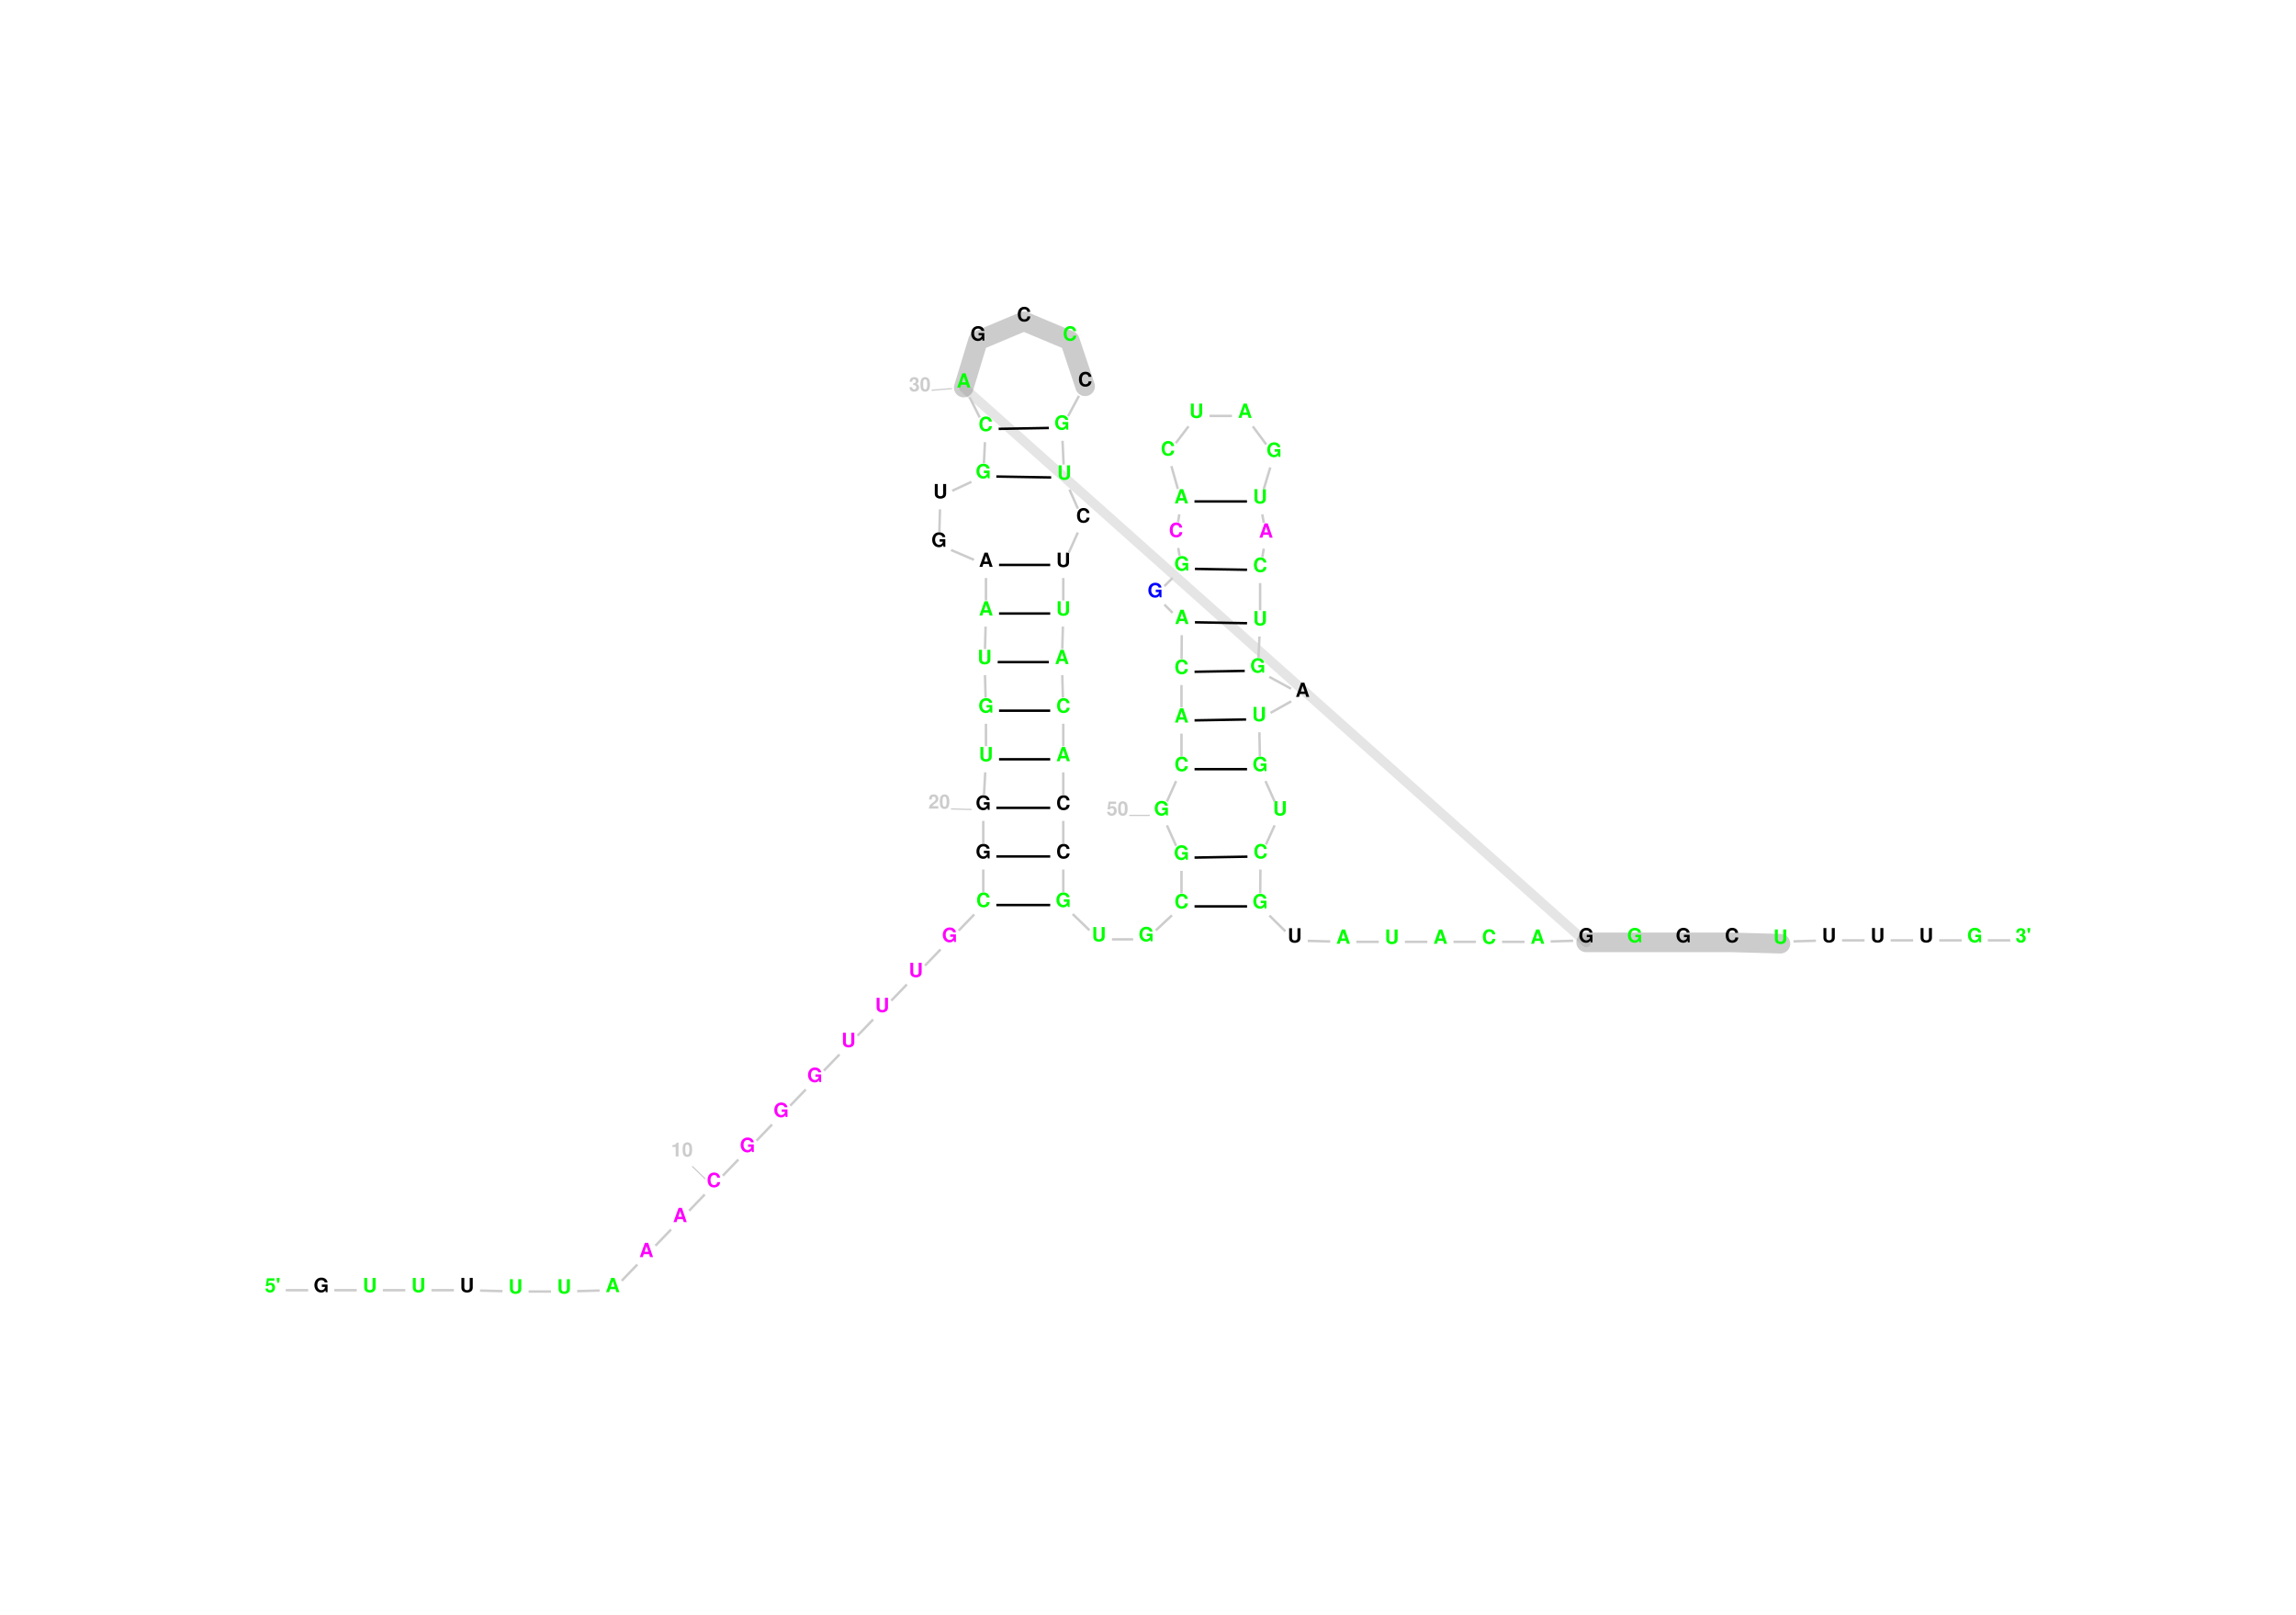
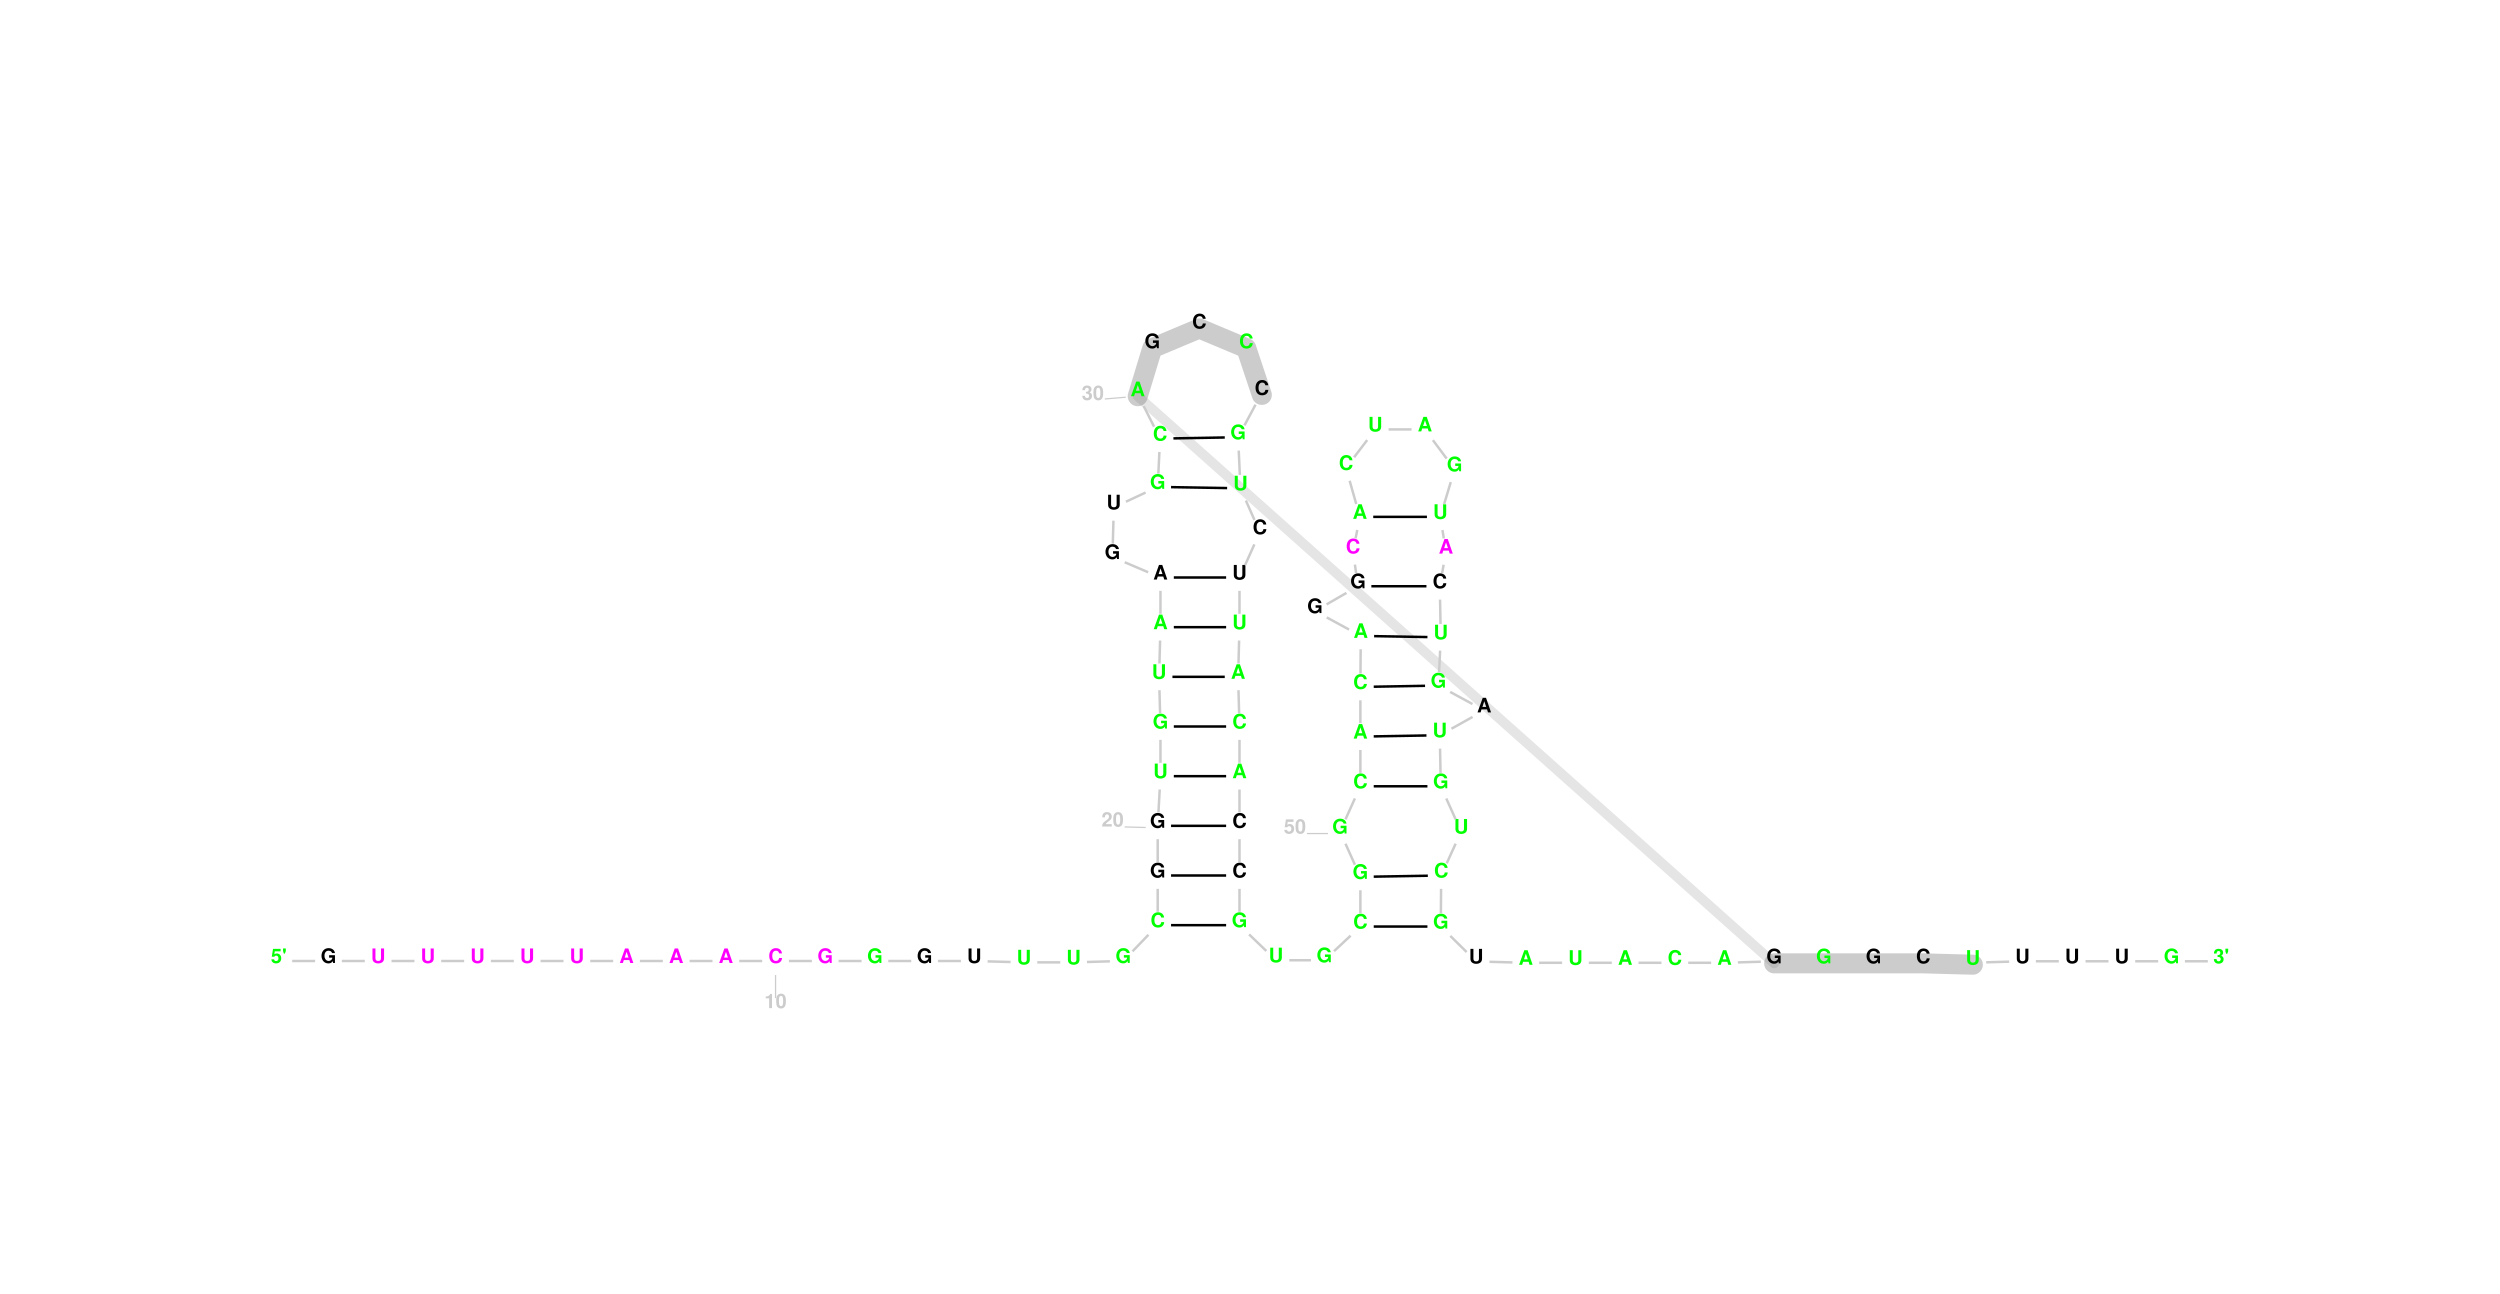
- <svg xmlns="http://www.w3.org/2000/svg" width="357.363" height="251.27" style="font-size: 3.05px; font-weight: bold; font-family: Helvetica; ">
+ <svg xmlns="http://www.w3.org/2000/svg" width="380.539" height="196.856">
  <g>
    <style type="text/css">


- text.red {fill: rgb(255, 0, 255); }
- text.green {fill: rgb(0, 255, 0); }
- text.blue {fill: rgb(0, 0, 255); }
- text.black {fill: rgb(0, 0, 0); }
- text.gray {fill: rgb(204, 204, 204); }
- text.brown {fill: rgb(211.65, 104.55, 30.6); }
- text {fill: rgb(0, 0, 0); text-anchor: middle; alignment-baseline: middle; }
circle.red {stroke: rgb(255, 0, 255); fill: none; }
circle.green {stroke: rgb(0, 255, 0); fill: none; }
circle.blue {stroke: rgb(0, 0, 255); fill: none; }
circle.black {stroke: rgb(0, 0, 0); fill: none; }
circle.gray {stroke: rgb(204, 204, 204); fill: none; }
circle.brown {stroke: rgb(211.65, 104.55, 30.6); fill: none; }
line.red {stroke: rgb(255, 0, 255); stroke-width: 0.381; }
line.green {stroke: rgb(0, 255, 0); stroke-width: 0.381; }
line.blue {stroke: rgb(0, 0, 255); stroke-width: 0.381; }
line.black {stroke: rgb(0, 0, 0); stroke-width: 0.381; }
line.gray {stroke: rgb(204, 204, 204); stroke-width: 0.381; }
line.brown {stroke: rgb(211.65, 104.55, 30.6); stroke-width: 0.381; }
line {stroke: rgb(0, 0, 0); }
- text.numbering-label {fill: rgb(204, 204, 204);}
- line.numbering-line {stroke: rgb(204, 204, 204); stroke-width: 0.191;}
- line.predicted {stroke: rgb(0, 0, 0); stroke-dasharray: 2}
- .template {visibility:hidden}
- polyline {fill:none; stroke-linejoin:round; }
- .pseudoknot_segment1 {stroke-linecap:round; stroke-opacity: 0.4; stroke-width:3.05px}
- .pseudoknot_segment2 {stroke-linecap:round; stroke-opacity: 0.4; stroke-width:3.05px}
- .pseudoknot_connection {stroke-linecap:round; stroke-opacity: 0.2; stroke-width:1.5}
+ text.red {fill: rgb(255, 0, 255); font-size: 3.05px; font-weight: bold; font-family: Helvetica; }
+ text.green {fill: rgb(0, 255, 0); font-size: 3.05px; font-weight: bold; font-family: Helvetica; }
+ text.blue {fill: rgb(0, 0, 255); font-size: 3.05px; font-weight: bold; font-family: Helvetica; }
+ text.black {fill: rgb(0, 0, 0); font-size: 3.05px; font-weight: bold; font-family: Helvetica; }
+ text.gray {fill: rgb(204, 204, 204); font-size: 3.05px; font-weight: bold; font-family: Helvetica; }
+ text.brown {fill: rgb(211.65, 104.55, 30.6); font-size: 3.05px; font-weight: bold; font-family: Helvetica; }
+ text {fill: rgb(0, 0, 0); font-size: 3.05px; font-weight: bold; font-family: Helvetica; text-anchor: middle; alignment-baseline: middle; }
+ 
+ .pseudoknot_connection{stroke-linecap: round; stroke-opacity: 0.2; stroke-width: 1.5; }
+ .pseudoknot_segment1{stroke-linecap: round; stroke-opacity: 0.4; stroke-width: 3.05; }
+ .pseudoknot_segment2{stroke-linecap: round; stroke-opacity: 0.4; stroke-width: 3.05; }
+ line.numbering-line{stroke: rgb(204, 204, 204); stroke-width: 0.191; }
+ line.predicted{stroke: rgb(0, 0, 0); stroke-dasharray: 2; }
+ polyline{fill: none; stroke-linejoin: round; }
+ template{visibility: hidden; }
+ text.numbering-label{fill: rgb(204, 204, 204); }

</style>
  </g>
  <g>
-     <polyline points="150.003 60.31, 152.223 53, 159.373 50, 166.523 53, 168.893 60.11" class="gray pseudoknot_segment1" stroke="gray" title="Pseudoknot 30:34--80:84(AGCCC--GGGCU)" id="pn-30-34-80-84" />
-   </g>
-   <g>
-     <polyline points="246.878 146.636, 254.439 146.636, 262.001 146.636, 269.562 146.636, 277.12 146.842" class="gray pseudoknot_segment2" stroke="gray" title="Pseudoknot 30:34--80:84(AGCCC--GGGCU)" id="pn-30-34-80-84" />
-   </g>
-   <g>
-     <polyline points="150.003 60.31, 246.878 146.636" class="gray pseudoknot_connection" stroke="gray" title="Pseudoknot 30:34--80:84(AGCCC--GGGCU)" id="pn-30-34-80-84" />
-   </g>
-   <g>
-     <text x="42.439" y="201.064" class="green">5'</text>
-   </g>
-   <g>
-     <text x="50" y="201.064" class="black">G</text>
-   </g>
-   <g>
-     <text x="57.561" y="201.064" class="green">U</text>
-   </g>
-   <g>
-     <text x="65.123" y="201.064" class="green">U</text>
-   </g>
-   <g>
-     <text x="72.684" y="201.064" class="black">U</text>
-   </g>
-   <g>
-     <text x="80.243" y="201.27" class="green">U</text>
-   </g>
-   <g>
-     <text x="87.804" y="201.27" class="green">U</text>
-   </g>
-   <g>
-     <text x="95.362" y="201.055" class="green">A</text>
-   </g>
-   <g>
-     <text x="100.606" y="195.607" class="red">A</text>
-   </g>
-   <g>
-     <text x="105.85" y="190.16" class="red">A</text>
-   </g>
-   <g>
-     <text x="111.093" y="184.712" class="red">C</text>
-   </g>
-   <g>
-     <text x="106.149" y="179.953" class="numbering-label sequential">10</text>
-   </g>
-   <g>
-     <line x1="109.775" y1="183.443" x2="107.734" y2="181.478" class="numbering-line sequential" />
-   </g>
-   <g>
-     <text x="116.337" y="179.264" class="red">G</text>
-   </g>
-   <g>
-     <text x="121.581" y="173.816" class="red">G</text>
-   </g>
-   <g>
-     <text x="126.824" y="168.369" class="red">G</text>
-   </g>
-   <g>
-     <text x="132.068" y="162.921" class="red">U</text>
-   </g>
-   <g>
-     <text x="137.312" y="157.473" class="red">U</text>
-   </g>
-   <g>
-     <text x="142.556" y="152.025" class="red">U</text>
-   </g>
-   <g>
-     <text x="147.799" y="146.578" class="red">G</text>
-   </g>
-   <g>
-     <text x="153.043" y="141.13" class="green">C</text>
-   </g>
-   <g>
-     <line x1="155.076" y1="140.825" x2="163.46" y2="140.825" class="black" />
-   </g>
-   <g>
-     <text x="153.043" y="133.57" class="black">G</text>
-   </g>
-   <g>
-     <line x1="155.076" y1="133.265" x2="163.46" y2="133.265" class="black" />
-   </g>
-   <g>
-     <text x="153.043" y="126.01" class="black">G</text>
-   </g>
-   <g>
-     <line x1="155.076" y1="125.705" x2="163.46" y2="125.705" class="black" />
-   </g>
-   <g>
-     <text x="146.183" y="125.819" class="numbering-label sequential">20</text>
-   </g>
-   <g>
-     <line x1="151.214" y1="125.959" x2="148.013" y2="125.87" class="numbering-line sequential" />
-   </g>
-   <g>
-     <text x="153.463" y="118.45" class="green">U</text>
-   </g>
-   <g>
-     <line x1="155.496" y1="118.145" x2="163.46" y2="118.145" class="black" />
-   </g>
-   <g>
-     <text x="153.463" y="110.89" class="green">G</text>
-   </g>
-   <g>
-     <line x1="155.496" y1="110.585" x2="163.46" y2="110.585" class="black" />
-   </g>
-   <g>
-     <text x="153.253" y="103.33" class="green">U</text>
-   </g>
-   <g>
-     <line x1="155.286" y1="103.025" x2="163.25" y2="103.025" class="black" />
-   </g>
-   <g>
-     <text x="153.463" y="95.77" class="green">A</text>
-   </g>
-   <g>
-     <line x1="155.496" y1="95.465" x2="163.46" y2="95.465" class="black" />
-   </g>
-   <g>
-     <text x="153.463" y="88.21" class="black">A</text>
-   </g>
-   <g>
-     <line x1="155.496" y1="87.905" x2="163.46" y2="87.905" class="black" />
-   </g>
-   <g>
-     <text x="146.153" y="85.09" class="black">G</text>
-   </g>
-   <g>
-     <text x="146.363" y="77.53" class="black">U</text>
-   </g>
-   <g>
-     <text x="153.043" y="74.42" class="green">G</text>
-   </g>
-   <g>
-     <line x1="155.076" y1="74.149" x2="163.61" y2="74.291" class="black" />
-   </g>
-   <g>
-     <text x="153.403" y="67.07" class="green">C</text>
-   </g>
-   <g>
-     <line x1="155.436" y1="66.729" x2="163.25" y2="66.591" class="black" />
-   </g>
-   <g>
-     <text x="150.003" y="60.31" class="green">A</text>
-   </g>
-   <g>
-     <text x="143.165" y="60.883" class="numbering-label sequential">30</text>
-   </g>
-   <g>
-     <line x1="148.179" y1="60.463" x2="144.995" y2="60.73" class="numbering-line sequential" />
-   </g>
-   <g>
-     <text x="152.223" y="53" class="black">G</text>
-   </g>
-   <g>
-     <text x="159.373" y="50" class="black">C</text>
-   </g>
-   <g>
-     <text x="166.523" y="53" class="green">C</text>
-   </g>
-   <g>
-     <text x="168.893" y="60.11" class="black">C</text>
-   </g>
-   <g>
-     <text x="165.283" y="66.86" class="green">G</text>
-   </g>
-   <g>
-     <text x="165.643" y="74.63" class="green">U</text>
-   </g>
-   <g>
-     <text x="168.593" y="81.31" class="black">C</text>
-   </g>
-   <g>
-     <text x="165.493" y="88.21" class="black">U</text>
-   </g>
-   <g>
-     <text x="165.493" y="95.77" class="green">U</text>
-   </g>
-   <g>
-     <text x="165.283" y="103.33" class="green">A</text>
-   </g>
-   <g>
-     <text x="165.493" y="110.89" class="green">C</text>
-   </g>
-   <g>
-     <text x="165.493" y="118.45" class="green">A</text>
-   </g>
-   <g>
-     <text x="165.493" y="126.01" class="black">C</text>
-   </g>
-   <g>
-     <text x="165.493" y="133.57" class="black">C</text>
-   </g>
-   <g>
-     <text x="165.493" y="141.13" class="green">G</text>
-   </g>
-   <g>
-     <text x="171.043" y="146.47" class="green">U</text>
-   </g>
-   <g>
-     <text x="178.403" y="146.47" class="green">G</text>
-   </g>
-   <g>
-     <text x="183.893" y="141.34" class="green">C</text>
-   </g>
-   <g>
-     <line x1="185.926" y1="141.035" x2="194.1" y2="141.035" class="black" />
-   </g>
-   <g>
-     <text x="183.893" y="133.78" class="green">G</text>
-   </g>
-   <g>
-     <line x1="185.926" y1="133.44" x2="194.16" y2="133.3" class="black" />
-   </g>
-   <g>
-     <text x="180.793" y="126.88" class="green">G</text>
-   </g>
-   <g>
-     <text x="173.931" y="126.88" class="numbering-label sequential">50</text>
-   </g>
-   <g>
-     <line x1="178.963" y1="126.88" x2="175.761" y2="126.88" class="numbering-line sequential" />
-   </g>
-   <g>
-     <text x="183.893" y="119.99" class="green">C</text>
-   </g>
-   <g>
-     <line x1="185.926" y1="119.685" x2="194.1" y2="119.685" class="black" />
-   </g>
-   <g>
-     <text x="183.893" y="112.43" class="green">A</text>
-   </g>
-   <g>
-     <line x1="185.926" y1="112.09" x2="193.95" y2="111.95" class="black" />
-   </g>
-   <g>
-     <text x="183.893" y="104.87" class="green">C</text>
-   </g>
-   <g>
-     <line x1="185.926" y1="104.529" x2="193.74" y2="104.391" class="black" />
-   </g>
-   <g>
-     <text x="183.953" y="97.1" class="green">A</text>
-   </g>
-   <g>
-     <line x1="185.986" y1="96.83" x2="194.1" y2="96.97" class="black" />
-   </g>
-   <g>
-     <text x="179.797" y="92.944" class="blue">G</text>
-   </g>
-   <g>
-     <text x="183.953" y="88.789" class="green">G</text>
-   </g>
-   <g>
-     <line x1="185.986" y1="88.519" x2="194.1" y2="88.659" class="black" />
-   </g>
-   <g>
-     <text x="183.032" y="83.567" class="red">C</text>
-   </g>
-   <g>
-     <text x="183.88" y="78.332" class="green">A</text>
-   </g>
-   <g>
-     <line x1="185.914" y1="78.027" x2="194.087" y2="78.027" class="black" />
-   </g>
-   <g>
-     <text x="181.77" y="70.882" class="green">C</text>
-   </g>
-   <g>
-     <text x="186.22" y="65.022" class="green">U</text>
-   </g>
-   <g>
-     <text x="193.78" y="65.022" class="green">A</text>
-   </g>
-   <g>
-     <text x="198.3" y="71.092" class="green">G</text>
-   </g>
-   <g>
-     <text x="196.12" y="78.332" class="green">U</text>
-   </g>
-   <g>
-     <text x="197.047" y="83.664" class="red">A</text>
-   </g>
-   <g>
-     <text x="196.133" y="88.999" class="green">C</text>
-   </g>
-   <g>
-     <text x="196.133" y="97.31" class="green">U</text>
-   </g>
-   <g>
-     <text x="195.773" y="104.66" class="green">G</text>
-   </g>
-   <g>
-     <text x="202.743" y="108.44" class="black">A</text>
-   </g>
-   <g>
-     <text x="195.983" y="112.22" class="green">U</text>
-   </g>
-   <g>
-     <text x="196.133" y="119.99" class="green">G</text>
-   </g>
-   <g>
-     <text x="199.233" y="126.88" class="green">U</text>
-   </g>
-   <g>
-     <text x="196.193" y="133.57" class="green">C</text>
-   </g>
-   <g>
-     <text x="196.133" y="141.34" class="green">G</text>
-   </g>
-   <g>
-     <text x="201.516" y="146.65" class="black">U</text>
-   </g>
-   <g>
-     <text x="209.074" y="146.856" class="green">A</text>
-   </g>
-   <g>
-     <text x="216.636" y="146.856" class="green">U</text>
-   </g>
-   <g>
-     <text x="224.197" y="146.856" class="green">A</text>
-   </g>
-   <g>
-     <text x="231.758" y="146.856" class="green">C</text>
-   </g>
-   <g>
-     <text x="239.32" y="146.856" class="green">A</text>
-   </g>
-   <g>
-     <text x="246.878" y="146.636" class="black">G</text>
-   </g>
-   <g>
-     <text x="254.439" y="146.636" class="green">G</text>
-   </g>
-   <g>
-     <text x="262.001" y="146.636" class="black">G</text>
-   </g>
-   <g>
-     <text x="269.562" y="146.636" class="black">C</text>
-   </g>
-   <g>
-     <text x="277.12" y="146.842" class="green">U</text>
-   </g>
-   <g>
-     <text x="284.679" y="146.627" class="black">U</text>
-   </g>
-   <g>
-     <text x="292.24" y="146.627" class="black">U</text>
-   </g>
-   <g>
-     <text x="299.801" y="146.627" class="black">U</text>
-   </g>
-   <g>
-     <text x="307.363" y="146.627" class="green">G</text>
-   </g>
-   <g>
-     <text x="314.924" y="146.627" class="green">3'</text>
-   </g>
-   <g>
-     <line x1="44.472" y1="200.759" x2="47.967" y2="200.759" class="gray" />
-   </g>
-   <g>
-     <line x1="52.033" y1="200.759" x2="55.528" y2="200.759" class="gray" />
-   </g>
-   <g>
-     <line x1="59.595" y1="200.759" x2="63.089" y2="200.759" class="gray" />
-   </g>
-   <g>
-     <line x1="67.156" y1="200.759" x2="70.651" y2="200.759" class="gray" />
-   </g>
-   <g>
-     <line x1="74.717" y1="200.814" x2="78.21" y2="200.909" class="gray" />
-   </g>
-   <g>
-     <line x1="82.276" y1="200.965" x2="85.771" y2="200.965" class="gray" />
-   </g>
-   <g>
-     <line x1="89.836" y1="200.907" x2="93.33" y2="200.808" class="gray" />
-   </g>
-   <g>
-     <line x1="96.772" y1="199.285" x2="99.196" y2="196.767" class="gray" />
-   </g>
-   <g>
-     <line x1="102.016" y1="193.837" x2="104.44" y2="191.319" class="gray" />
-   </g>
-   <g>
-     <line x1="107.26" y1="188.39" x2="109.683" y2="185.872" class="gray" />
-   </g>
-   <g>
-     <line x1="112.503" y1="182.942" x2="114.927" y2="180.424" class="gray" />
-   </g>
-   <g>
-     <line x1="117.747" y1="177.494" x2="120.171" y2="174.976" class="gray" />
-   </g>
-   <g>
-     <line x1="122.991" y1="172.046" x2="125.414" y2="169.529" class="gray" />
-   </g>
-   <g>
-     <line x1="128.234" y1="166.599" x2="130.658" y2="164.081" class="gray" />
-   </g>
-   <g>
-     <line x1="133.478" y1="161.151" x2="135.902" y2="158.633" class="gray" />
-   </g>
-   <g>
-     <line x1="138.722" y1="155.703" x2="141.145" y2="153.185" class="gray" />
-   </g>
-   <g>
-     <line x1="143.966" y1="150.256" x2="146.389" y2="147.738" class="gray" />
-   </g>
-   <g>
-     <line x1="149.209" y1="144.808" x2="151.633" y2="142.29" class="gray" />
-   </g>
-   <g>
-     <line x1="153.043" y1="138.792" x2="153.043" y2="135.298" class="gray" />
-   </g>
-   <g>
-     <line x1="153.043" y1="131.232" x2="153.043" y2="127.738" class="gray" />
-   </g>
-   <g>
-     <line x1="153.156" y1="123.675" x2="153.35" y2="120.175" class="gray" />
-   </g>
-   <g>
-     <line x1="153.463" y1="116.112" x2="153.463" y2="112.618" class="gray" />
-   </g>
-   <g>
-     <line x1="153.406" y1="108.553" x2="153.309" y2="105.057" class="gray" />
-   </g>
-   <g>
-     <line x1="153.309" y1="100.993" x2="153.406" y2="97.498" class="gray" />
-   </g>
-   <g>
-     <line x1="153.463" y1="93.432" x2="153.463" y2="89.938" class="gray" />
-   </g>
-   <g>
-     <line x1="151.593" y1="87.107" x2="148.023" y2="85.583" class="gray" />
-   </g>
-   <g>
-     <line x1="146.209" y1="82.752" x2="146.306" y2="79.257" class="gray" />
-   </g>
-   <g>
-     <line x1="148.206" y1="76.367" x2="151.2" y2="74.973" class="gray" />
-   </g>
-   <g>
-     <line x1="153.142" y1="72.084" x2="153.303" y2="68.796" class="gray" />
-   </g>
-   <g>
-     <line x1="152.489" y1="64.949" x2="150.917" y2="61.822" class="gray" />
-   </g>
-   <g>
-     <line x1="150.594" y1="58.059" x2="151.632" y2="54.641" class="gray" />
-   </g>
-   <g>
-     <line x1="154.098" y1="51.908" x2="157.498" y2="50.482" class="gray" />
-   </g>
-   <g>
-     <line x1="161.248" y1="50.482" x2="164.648" y2="51.908" class="gray" />
-   </g>
-   <g>
-     <line x1="167.166" y1="54.624" x2="168.25" y2="57.876" class="gray" />
-   </g>
-   <g>
-     <line x1="167.934" y1="61.598" x2="166.242" y2="64.762" class="gray" />
-   </g>
-   <g>
-     <line x1="165.377" y1="68.586" x2="165.549" y2="72.294" class="gray" />
-   </g>
-   <g>
-     <line x1="166.464" y1="76.185" x2="167.772" y2="79.145" class="gray" />
-   </g>
-   <g>
-     <line x1="167.76" y1="82.86" x2="166.326" y2="86.05" class="gray" />
-   </g>
-   <g>
-     <line x1="165.493" y1="89.938" x2="165.493" y2="93.432" class="gray" />
-   </g>
-   <g>
-     <line x1="165.436" y1="97.498" x2="165.339" y2="100.993" class="gray" />
-   </g>
-   <g>
-     <line x1="165.339" y1="105.057" x2="165.436" y2="108.553" class="gray" />
-   </g>
-   <g>
-     <line x1="165.493" y1="112.618" x2="165.493" y2="116.112" class="gray" />
-   </g>
-   <g>
-     <line x1="165.493" y1="120.178" x2="165.493" y2="123.672" class="gray" />
-   </g>
-   <g>
-     <line x1="165.493" y1="127.738" x2="165.493" y2="131.232" class="gray" />
-   </g>
-   <g>
-     <line x1="165.493" y1="135.298" x2="165.493" y2="138.792" class="gray" />
-   </g>
-   <g>
-     <line x1="166.958" y1="142.235" x2="169.578" y2="144.755" class="gray" />
-   </g>
-   <g>
-     <line x1="173.076" y1="146.165" x2="176.37" y2="146.165" class="gray" />
-   </g>
-   <g>
-     <line x1="179.889" y1="144.777" x2="182.407" y2="142.423" class="gray" />
-   </g>
-   <g>
-     <line x1="183.893" y1="139.002" x2="183.893" y2="135.508" class="gray" />
-   </g>
-   <g>
-     <line x1="183.06" y1="131.62" x2="181.626" y2="128.43" class="gray" />
-   </g>
-   <g>
-     <line x1="181.627" y1="124.721" x2="183.059" y2="121.539" class="gray" />
-   </g>
-   <g>
-     <line x1="183.893" y1="117.652" x2="183.893" y2="114.158" class="gray" />
-   </g>
-   <g>
-     <line x1="183.893" y1="110.092" x2="183.893" y2="106.598" class="gray" />
-   </g>
-   <g>
-     <line x1="183.909" y1="102.532" x2="183.937" y2="98.828" class="gray" />
-   </g>
-   <g>
-     <line x1="182.515" y1="95.357" x2="181.235" y2="94.077" class="gray" />
-   </g>
-   <g>
-     <line x1="181.235" y1="91.202" x2="182.515" y2="89.921" class="gray" />
-   </g>
-   <g>
-     <line x1="183.6" y1="86.481" x2="183.385" y2="85.264" class="gray" />
-   </g>
-   <g>
-     <line x1="183.357" y1="81.255" x2="183.555" y2="80.034" class="gray" />
-   </g>
-   <g>
-     <line x1="183.326" y1="76.071" x2="182.324" y2="72.534" class="gray" />
-   </g>
-   <g>
-     <line x1="183" y1="68.958" x2="184.991" y2="66.337" class="gray" />
-   </g>
-   <g>
-     <line x1="188.254" y1="64.717" x2="191.747" y2="64.717" class="gray" />
-   </g>
-   <g>
-     <line x1="194.995" y1="66.348" x2="197.086" y2="69.157" class="gray" />
-   </g>
-   <g>
-     <line x1="197.714" y1="72.734" x2="196.707" y2="76.081" class="gray" />
-   </g>
-   <g>
-     <line x1="196.468" y1="80.031" x2="196.699" y2="81.356" class="gray" />
-   </g>
-   <g>
-     <line x1="196.703" y1="85.364" x2="196.476" y2="86.69" class="gray" />
-   </g>
-   <g>
-     <line x1="196.133" y1="90.727" x2="196.133" y2="94.972" class="gray" />
-   </g>
-   <g>
-     <line x1="196.033" y1="99.036" x2="195.872" y2="102.324" class="gray" />
-   </g>
-   <g>
-     <line x1="197.56" y1="105.324" x2="200.956" y2="107.166" class="gray" />
-   </g>
-   <g>
-     <line x1="200.968" y1="109.127" x2="197.758" y2="110.923" class="gray" />
-   </g>
-   <g>
-     <line x1="196.022" y1="113.948" x2="196.094" y2="117.652" class="gray" />
-   </g>
-   <g>
-     <line x1="196.967" y1="121.539" x2="198.399" y2="124.721" class="gray" />
-   </g>
-   <g>
-     <line x1="198.392" y1="128.426" x2="197.034" y2="131.414" class="gray" />
-   </g>
-   <g>
-     <line x1="196.177" y1="135.298" x2="196.149" y2="139.002" class="gray" />
-   </g>
-   <g>
-     <line x1="197.58" y1="142.463" x2="200.068" y2="144.917" class="gray" />
-   </g>
-   <g>
-     <line x1="203.548" y1="146.401" x2="207.042" y2="146.496" class="gray" />
-   </g>
-   <g>
-     <line x1="211.108" y1="146.551" x2="214.602" y2="146.551" class="gray" />
-   </g>
-   <g>
-     <line x1="218.669" y1="146.551" x2="222.164" y2="146.551" class="gray" />
-   </g>
-   <g>
-     <line x1="226.23" y1="146.551" x2="229.725" y2="146.551" class="gray" />
-   </g>
-   <g>
-     <line x1="233.792" y1="146.551" x2="237.286" y2="146.551" class="gray" />
-   </g>
-   <g>
-     <line x1="241.352" y1="146.492" x2="244.845" y2="146.39" class="gray" />
-   </g>
-   <g>
-     <line x1="248.911" y1="146.331" x2="252.406" y2="146.331" class="gray" />
-   </g>
-   <g>
-     <line x1="256.472" y1="146.331" x2="259.967" y2="146.331" class="gray" />
-   </g>
-   <g>
-     <line x1="264.034" y1="146.331" x2="267.529" y2="146.331" class="gray" />
-   </g>
-   <g>
-     <line x1="271.594" y1="146.386" x2="275.088" y2="146.481" class="gray" />
-   </g>
-   <g>
-     <line x1="279.153" y1="146.479" x2="282.646" y2="146.38" class="gray" />
-   </g>
-   <g>
-     <line x1="286.712" y1="146.322" x2="290.207" y2="146.322" class="gray" />
-   </g>
-   <g>
-     <line x1="294.273" y1="146.322" x2="297.768" y2="146.322" class="gray" />
-   </g>
-   <g>
-     <line x1="301.835" y1="146.322" x2="305.33" y2="146.322" class="gray" />
-   </g>
-   <g>
-     <line x1="309.396" y1="146.322" x2="312.891" y2="146.322" class="gray" />
+     <polyline points="173.18 60.31, 175.4 53, 182.55 50, 189.7 53, 192.07 60.11" class="gray pseudoknot_segment1" stroke="gray" title="Pseudoknot 30:34--80:84(AGCCC--GGGCU)" id="pn-30-34-80-84" />
+   </g>
+   <g>
+     <polyline points="270.054 146.636, 277.616 146.636, 285.177 146.636, 292.738 146.636, 300.297 146.842" class="gray pseudoknot_segment2" stroke="gray" title="Pseudoknot 30:34--80:84(AGCCC--GGGCU)" id="pn-30-34-80-84" />
+   </g>
+   <g>
+     <polyline points="173.18 60.31, 270.054 146.636" class="gray pseudoknot_connection" stroke="gray" title="Pseudoknot 30:34--80:84(AGCCC--GGGCU)" id="pn-30-34-80-84" />
+   </g>
+   <g>
+     <text x="42.439" y="146.586" class="green">5'</text>
+   </g>
+   <g>
+     <text x="50" y="146.586" class="black">G</text>
+   </g>
+   <g>
+     <text x="57.561" y="146.586" class="red">U</text>
+   </g>
+   <g>
+     <text x="65.123" y="146.586" class="red">U</text>
+   </g>
+   <g>
+     <text x="72.684" y="146.586" class="red">U</text>
+   </g>
+   <g>
+     <text x="80.245" y="146.586" class="red">U</text>
+   </g>
+   <g>
+     <text x="87.807" y="146.586" class="red">U</text>
+   </g>
+   <g>
+     <text x="95.368" y="146.586" class="red">A</text>
+   </g>
+   <g>
+     <text x="102.929" y="146.586" class="red">A</text>
+   </g>
+   <g>
+     <text x="110.491" y="146.586" class="red">A</text>
+   </g>
+   <g>
+     <text x="118.052" y="146.586" class="red">C</text>
+   </g>
+   <g>
+     <text x="118.052" y="153.449" class="numbering-label sequential">10</text>
+   </g>
+   <g>
+     <line x1="118.052" y1="148.416" x2="118.052" y2="151.924" class="numbering-line sequential" />
+   </g>
+   <g>
+     <text x="125.614" y="146.586" class="red">G</text>
+   </g>
+   <g>
+     <text x="133.175" y="146.586" class="green">G</text>
+   </g>
+   <g>
+     <text x="140.736" y="146.586" class="black">G</text>
+   </g>
+   <g>
+     <text x="148.298" y="146.586" class="black">U</text>
+   </g>
+   <g>
+     <text x="155.856" y="146.792" class="green">U</text>
+   </g>
+   <g>
+     <text x="163.417" y="146.792" class="green">U</text>
+   </g>
+   <g>
+     <text x="170.976" y="146.578" class="green">G</text>
+   </g>
+   <g>
+     <text x="176.22" y="141.13" class="green">C</text>
+   </g>
+   <g>
+     <line x1="178.253" y1="140.825" x2="186.636" y2="140.825" class="black" />
+   </g>
+   <g>
+     <text x="176.22" y="133.57" class="black">G</text>
+   </g>
+   <g>
+     <line x1="178.253" y1="133.265" x2="186.636" y2="133.265" class="black" />
+   </g>
+   <g>
+     <text x="176.22" y="126.01" class="black">G</text>
+   </g>
+   <g>
+     <line x1="178.253" y1="125.705" x2="186.636" y2="125.705" class="black" />
+   </g>
+   <g>
+     <text x="169.36" y="125.819" class="numbering-label sequential">20</text>
+   </g>
+   <g>
+     <line x1="174.39" y1="125.959" x2="171.19" y2="125.87" class="numbering-line sequential" />
+   </g>
+   <g>
+     <text x="176.64" y="118.45" class="green">U</text>
+   </g>
+   <g>
+     <line x1="178.673" y1="118.145" x2="186.636" y2="118.145" class="black" />
+   </g>
+   <g>
+     <text x="176.64" y="110.89" class="green">G</text>
+   </g>
+   <g>
+     <line x1="178.673" y1="110.585" x2="186.636" y2="110.585" class="black" />
+   </g>
+   <g>
+     <text x="176.43" y="103.33" class="green">U</text>
+   </g>
+   <g>
+     <line x1="178.463" y1="103.025" x2="186.426" y2="103.025" class="black" />
+   </g>
+   <g>
+     <text x="176.64" y="95.77" class="green">A</text>
+   </g>
+   <g>
+     <line x1="178.673" y1="95.465" x2="186.636" y2="95.465" class="black" />
+   </g>
+   <g>
+     <text x="176.64" y="88.21" class="black">A</text>
+   </g>
+   <g>
+     <line x1="178.673" y1="87.905" x2="186.636" y2="87.905" class="black" />
+   </g>
+   <g>
+     <text x="169.33" y="85.09" class="black">G</text>
+   </g>
+   <g>
+     <text x="169.54" y="77.53" class="black">U</text>
+   </g>
+   <g>
+     <text x="176.22" y="74.42" class="green">G</text>
+   </g>
+   <g>
+     <line x1="178.252" y1="74.149" x2="186.787" y2="74.291" class="black" />
+   </g>
+   <g>
+     <text x="176.58" y="67.07" class="green">C</text>
+   </g>
+   <g>
+     <line x1="178.612" y1="66.729" x2="186.427" y2="66.591" class="black" />
+   </g>
+   <g>
+     <text x="173.18" y="60.31" class="green">A</text>
+   </g>
+   <g>
+     <text x="166.341" y="60.883" class="numbering-label sequential">30</text>
+   </g>
+   <g>
+     <line x1="171.356" y1="60.463" x2="168.171" y2="60.73" class="numbering-line sequential" />
+   </g>
+   <g>
+     <text x="175.4" y="53" class="black">G</text>
+   </g>
+   <g>
+     <text x="182.55" y="50" class="black">C</text>
+   </g>
+   <g>
+     <text x="189.7" y="53" class="green">C</text>
+   </g>
+   <g>
+     <text x="192.07" y="60.11" class="black">C</text>
+   </g>
+   <g>
+     <text x="188.46" y="66.86" class="green">G</text>
+   </g>
+   <g>
+     <text x="188.82" y="74.63" class="green">U</text>
+   </g>
+   <g>
+     <text x="191.77" y="81.31" class="black">C</text>
+   </g>
+   <g>
+     <text x="188.67" y="88.21" class="black">U</text>
+   </g>
+   <g>
+     <text x="188.67" y="95.77" class="green">U</text>
+   </g>
+   <g>
+     <text x="188.46" y="103.33" class="green">A</text>
+   </g>
+   <g>
+     <text x="188.67" y="110.89" class="green">C</text>
+   </g>
+   <g>
+     <text x="188.67" y="118.45" class="green">A</text>
+   </g>
+   <g>
+     <text x="188.67" y="126.01" class="black">C</text>
+   </g>
+   <g>
+     <text x="188.67" y="133.57" class="black">C</text>
+   </g>
+   <g>
+     <text x="188.67" y="141.13" class="green">G</text>
+   </g>
+   <g>
+     <text x="194.22" y="146.47" class="green">U</text>
+   </g>
+   <g>
+     <text x="201.58" y="146.47" class="green">G</text>
+   </g>
+   <g>
+     <text x="207.07" y="141.34" class="green">C</text>
+   </g>
+   <g>
+     <line x1="209.103" y1="141.035" x2="217.276" y2="141.035" class="black" />
+   </g>
+   <g>
+     <text x="207.07" y="133.78" class="green">G</text>
+   </g>
+   <g>
+     <line x1="209.102" y1="133.44" x2="217.337" y2="133.3" class="black" />
+   </g>
+   <g>
+     <text x="203.97" y="126.88" class="green">G</text>
+   </g>
+   <g>
+     <text x="197.107" y="126.88" class="numbering-label sequential">50</text>
+   </g>
+   <g>
+     <line x1="202.14" y1="126.88" x2="198.937" y2="126.88" class="numbering-line sequential" />
+   </g>
+   <g>
+     <text x="207.07" y="119.99" class="green">C</text>
+   </g>
+   <g>
+     <line x1="209.103" y1="119.685" x2="217.276" y2="119.685" class="black" />
+   </g>
+   <g>
+     <text x="207.07" y="112.43" class="green">A</text>
+   </g>
+   <g>
+     <line x1="209.102" y1="112.09" x2="217.127" y2="111.95" class="black" />
+   </g>
+   <g>
+     <text x="207.07" y="104.87" class="green">C</text>
+   </g>
+   <g>
+     <line x1="209.102" y1="104.529" x2="216.917" y2="104.391" class="black" />
+   </g>
+   <g>
+     <text x="207.13" y="97.1" class="green">A</text>
+   </g>
+   <g>
+     <line x1="209.162" y1="96.83" x2="217.277" y2="96.97" class="black" />
+   </g>
+   <g>
+     <text x="200.16" y="93.32" class="black">G</text>
+   </g>
+   <g>
+     <text x="206.71" y="89.54" class="black">G</text>
+   </g>
+   <g>
+     <line x1="208.743" y1="89.235" x2="217.126" y2="89.235" class="black" />
+   </g>
+   <g>
+     <text x="205.95" y="84.236" class="red">C</text>
+   </g>
+   <g>
+     <text x="206.995" y="78.98" class="green">A</text>
+   </g>
+   <g>
+     <line x1="209.028" y1="78.675" x2="217.202" y2="78.675" class="black" />
+   </g>
+   <g>
+     <text x="204.885" y="71.53" class="green">C</text>
+   </g>
+   <g>
+     <text x="209.335" y="65.67" class="green">U</text>
+   </g>
+   <g>
+     <text x="216.895" y="65.67" class="green">A</text>
+   </g>
+   <g>
+     <text x="221.415" y="71.74" class="green">G</text>
+   </g>
+   <g>
+     <text x="219.235" y="78.98" class="green">U</text>
+   </g>
+   <g>
+     <text x="220.099" y="84.267" class="red">A</text>
+   </g>
+   <g>
+     <text x="219.16" y="89.54" class="black">C</text>
+   </g>
+   <g>
+     <text x="219.31" y="97.31" class="green">U</text>
+   </g>
+   <g>
+     <text x="218.95" y="104.66" class="green">G</text>
+   </g>
+   <g>
+     <text x="225.92" y="108.44" class="black">A</text>
+   </g>
+   <g>
+     <text x="219.16" y="112.22" class="green">U</text>
+   </g>
+   <g>
+     <text x="219.31" y="119.99" class="green">G</text>
+   </g>
+   <g>
+     <text x="222.41" y="126.88" class="green">U</text>
+   </g>
+   <g>
+     <text x="219.37" y="133.57" class="green">C</text>
+   </g>
+   <g>
+     <text x="219.31" y="141.34" class="green">G</text>
+   </g>
+   <g>
+     <text x="224.692" y="146.65" class="black">U</text>
+   </g>
+   <g>
+     <text x="232.251" y="146.856" class="green">A</text>
+   </g>
+   <g>
+     <text x="239.812" y="146.856" class="green">U</text>
+   </g>
+   <g>
+     <text x="247.374" y="146.856" class="green">A</text>
+   </g>
+   <g>
+     <text x="254.935" y="146.856" class="green">C</text>
+   </g>
+   <g>
+     <text x="262.496" y="146.856" class="green">A</text>
+   </g>
+   <g>
+     <text x="270.054" y="146.636" class="black">G</text>
+   </g>
+   <g>
+     <text x="277.616" y="146.636" class="green">G</text>
+   </g>
+   <g>
+     <text x="285.177" y="146.636" class="black">G</text>
+   </g>
+   <g>
+     <text x="292.738" y="146.636" class="black">C</text>
+   </g>
+   <g>
+     <text x="300.297" y="146.842" class="green">U</text>
+   </g>
+   <g>
+     <text x="307.855" y="146.627" class="black">U</text>
+   </g>
+   <g>
+     <text x="315.417" y="146.627" class="black">U</text>
+   </g>
+   <g>
+     <text x="322.978" y="146.627" class="black">U</text>
+   </g>
+   <g>
+     <text x="330.539" y="146.627" class="green">G</text>
+   </g>
+   <g>
+     <text x="338.101" y="146.627" class="green">3'</text>
+   </g>
+   <g>
+     <line x1="44.472" y1="146.281" x2="47.967" y2="146.281" class="gray" />
+   </g>
+   <g>
+     <line x1="52.033" y1="146.281" x2="55.528" y2="146.281" class="gray" />
+   </g>
+   <g>
+     <line x1="59.595" y1="146.281" x2="63.089" y2="146.281" class="gray" />
+   </g>
+   <g>
+     <line x1="67.156" y1="146.281" x2="70.651" y2="146.281" class="gray" />
+   </g>
+   <g>
+     <line x1="74.717" y1="146.281" x2="78.212" y2="146.281" class="gray" />
+   </g>
+   <g>
+     <line x1="82.279" y1="146.281" x2="85.773" y2="146.281" class="gray" />
+   </g>
+   <g>
+     <line x1="89.84" y1="146.281" x2="93.335" y2="146.281" class="gray" />
+   </g>
+   <g>
+     <line x1="97.401" y1="146.281" x2="100.896" y2="146.281" class="gray" />
+   </g>
+   <g>
+     <line x1="104.963" y1="146.281" x2="108.458" y2="146.281" class="gray" />
+   </g>
+   <g>
+     <line x1="112.524" y1="146.281" x2="116.019" y2="146.281" class="gray" />
+   </g>
+   <g>
+     <line x1="120.085" y1="146.281" x2="123.58" y2="146.281" class="gray" />
+   </g>
+   <g>
+     <line x1="127.647" y1="146.281" x2="131.142" y2="146.281" class="gray" />
+   </g>
+   <g>
+     <line x1="135.208" y1="146.281" x2="138.703" y2="146.281" class="gray" />
+   </g>
+   <g>
+     <line x1="142.77" y1="146.281" x2="146.264" y2="146.281" class="gray" />
+   </g>
+   <g>
+     <line x1="150.33" y1="146.337" x2="153.824" y2="146.432" class="gray" />
+   </g>
+   <g>
+     <line x1="157.889" y1="146.487" x2="161.384" y2="146.487" class="gray" />
+   </g>
+   <g>
+     <line x1="165.45" y1="146.43" x2="168.943" y2="146.33" class="gray" />
+   </g>
+   <g>
+     <line x1="172.386" y1="144.808" x2="174.809" y2="142.29" class="gray" />
+   </g>
+   <g>
+     <line x1="176.22" y1="138.792" x2="176.22" y2="135.298" class="gray" />
+   </g>
+   <g>
+     <line x1="176.22" y1="131.232" x2="176.22" y2="127.738" class="gray" />
+   </g>
+   <g>
+     <line x1="176.332" y1="123.675" x2="176.527" y2="120.175" class="gray" />
+   </g>
+   <g>
+     <line x1="176.64" y1="116.112" x2="176.64" y2="112.618" class="gray" />
+   </g>
+   <g>
+     <line x1="176.583" y1="108.553" x2="176.486" y2="105.057" class="gray" />
+   </g>
+   <g>
+     <line x1="176.486" y1="100.993" x2="176.583" y2="97.498" class="gray" />
+   </g>
+   <g>
+     <line x1="176.64" y1="93.432" x2="176.64" y2="89.938" class="gray" />
+   </g>
+   <g>
+     <line x1="174.769" y1="87.107" x2="171.2" y2="85.583" class="gray" />
+   </g>
+   <g>
+     <line x1="169.386" y1="82.752" x2="169.483" y2="79.257" class="gray" />
+   </g>
+   <g>
+     <line x1="171.383" y1="76.367" x2="174.376" y2="74.973" class="gray" />
+   </g>
+   <g>
+     <line x1="176.319" y1="72.084" x2="176.48" y2="68.796" class="gray" />
+   </g>
+   <g>
+     <line x1="175.666" y1="64.949" x2="174.093" y2="61.822" class="gray" />
+   </g>
+   <g>
+     <line x1="173.77" y1="58.059" x2="174.809" y2="54.641" class="gray" />
+   </g>
+   <g>
+     <line x1="177.274" y1="51.908" x2="180.675" y2="50.482" class="gray" />
+   </g>
+   <g>
+     <line x1="184.424" y1="50.482" x2="187.825" y2="51.908" class="gray" />
+   </g>
+   <g>
+     <line x1="190.342" y1="54.624" x2="191.427" y2="57.876" class="gray" />
+   </g>
+   <g>
+     <line x1="191.111" y1="61.598" x2="189.418" y2="64.762" class="gray" />
+   </g>
+   <g>
+     <line x1="188.554" y1="68.586" x2="188.725" y2="72.294" class="gray" />
+   </g>
+   <g>
+     <line x1="189.641" y1="76.185" x2="190.948" y2="79.145" class="gray" />
+   </g>
+   <g>
+     <line x1="190.936" y1="82.86" x2="189.503" y2="86.05" class="gray" />
+   </g>
+   <g>
+     <line x1="188.67" y1="89.938" x2="188.67" y2="93.432" class="gray" />
+   </g>
+   <g>
+     <line x1="188.613" y1="97.498" x2="188.516" y2="100.993" class="gray" />
+   </g>
+   <g>
+     <line x1="188.516" y1="105.057" x2="188.613" y2="108.553" class="gray" />
+   </g>
+   <g>
+     <line x1="188.67" y1="112.618" x2="188.67" y2="116.112" class="gray" />
+   </g>
+   <g>
+     <line x1="188.67" y1="120.178" x2="188.67" y2="123.672" class="gray" />
+   </g>
+   <g>
+     <line x1="188.67" y1="127.738" x2="188.67" y2="131.232" class="gray" />
+   </g>
+   <g>
+     <line x1="188.67" y1="135.298" x2="188.67" y2="138.792" class="gray" />
+   </g>
+   <g>
+     <line x1="190.135" y1="142.235" x2="192.754" y2="144.755" class="gray" />
+   </g>
+   <g>
+     <line x1="196.253" y1="146.165" x2="199.546" y2="146.165" class="gray" />
+   </g>
+   <g>
+     <line x1="203.065" y1="144.777" x2="205.584" y2="142.423" class="gray" />
+   </g>
+   <g>
+     <line x1="207.07" y1="139.002" x2="207.07" y2="135.508" class="gray" />
+   </g>
+   <g>
+     <line x1="206.236" y1="131.62" x2="204.803" y2="128.43" class="gray" />
+   </g>
+   <g>
+     <line x1="204.804" y1="124.721" x2="206.235" y2="121.539" class="gray" />
+   </g>
+   <g>
+     <line x1="207.07" y1="117.652" x2="207.07" y2="114.158" class="gray" />
+   </g>
+   <g>
+     <line x1="207.07" y1="110.092" x2="207.07" y2="106.598" class="gray" />
+   </g>
+   <g>
+     <line x1="207.085" y1="102.532" x2="207.114" y2="98.828" class="gray" />
+   </g>
+   <g>
+     <line x1="205.342" y1="95.826" x2="201.947" y2="93.984" class="gray" />
+   </g>
+   <g>
+     <line x1="201.921" y1="91.999" x2="204.948" y2="90.251" class="gray" />
+   </g>
+   <g>
+     <line x1="206.421" y1="87.222" x2="206.238" y2="85.943" class="gray" />
+   </g>
+   <g>
+     <line x1="206.346" y1="81.936" x2="206.598" y2="80.669" class="gray" />
+   </g>
+   <g>
+     <line x1="206.441" y1="76.719" x2="205.439" y2="73.181" class="gray" />
+   </g>
+   <g>
+     <line x1="206.115" y1="69.606" x2="208.105" y2="66.984" class="gray" />
+   </g>
+   <g>
+     <line x1="211.368" y1="65.365" x2="214.862" y2="65.365" class="gray" />
+   </g>
+   <g>
+     <line x1="218.109" y1="66.996" x2="220.201" y2="69.804" class="gray" />
+   </g>
+   <g>
+     <line x1="220.829" y1="73.382" x2="219.821" y2="76.728" class="gray" />
+   </g>
+   <g>
+     <line x1="219.563" y1="80.682" x2="219.771" y2="81.955" class="gray" />
+   </g>
+   <g>
+     <line x1="219.743" y1="85.963" x2="219.516" y2="87.233" class="gray" />
+   </g>
+   <g>
+     <line x1="219.199" y1="91.268" x2="219.27" y2="94.972" class="gray" />
+   </g>
+   <g>
+     <line x1="219.21" y1="99.036" x2="219.049" y2="102.324" class="gray" />
+   </g>
+   <g>
+     <line x1="220.737" y1="105.324" x2="224.132" y2="107.166" class="gray" />
+   </g>
+   <g>
+     <line x1="224.145" y1="109.127" x2="220.934" y2="110.923" class="gray" />
+   </g>
+   <g>
+     <line x1="219.199" y1="113.948" x2="219.27" y2="117.652" class="gray" />
+   </g>
+   <g>
+     <line x1="220.144" y1="121.539" x2="221.575" y2="124.721" class="gray" />
+   </g>
+   <g>
+     <line x1="221.568" y1="128.426" x2="220.211" y2="131.414" class="gray" />
+   </g>
+   <g>
+     <line x1="219.354" y1="135.298" x2="219.325" y2="139.002" class="gray" />
+   </g>
+   <g>
+     <line x1="220.757" y1="142.463" x2="223.245" y2="144.917" class="gray" />
+   </g>
+   <g>
+     <line x1="226.725" y1="146.401" x2="230.218" y2="146.496" class="gray" />
+   </g>
+   <g>
+     <line x1="234.284" y1="146.551" x2="237.779" y2="146.551" class="gray" />
+   </g>
+   <g>
+     <line x1="241.845" y1="146.551" x2="245.34" y2="146.551" class="gray" />
+   </g>
+   <g>
+     <line x1="249.407" y1="146.551" x2="252.902" y2="146.551" class="gray" />
+   </g>
+   <g>
+     <line x1="256.968" y1="146.551" x2="260.463" y2="146.551" class="gray" />
+   </g>
+   <g>
+     <line x1="264.529" y1="146.492" x2="268.022" y2="146.39" class="gray" />
+   </g>
+   <g>
+     <line x1="272.088" y1="146.331" x2="275.582" y2="146.331" class="gray" />
+   </g>
+   <g>
+     <line x1="279.649" y1="146.331" x2="283.144" y2="146.331" class="gray" />
+   </g>
+   <g>
+     <line x1="287.21" y1="146.331" x2="290.705" y2="146.331" class="gray" />
+   </g>
+   <g>
+     <line x1="294.771" y1="146.386" x2="298.264" y2="146.481" class="gray" />
+   </g>
+   <g>
+     <line x1="302.329" y1="146.479" x2="305.823" y2="146.38" class="gray" />
+   </g>
+   <g>
+     <line x1="309.889" y1="146.322" x2="313.383" y2="146.322" class="gray" />
+   </g>
+   <g>
+     <line x1="317.45" y1="146.322" x2="320.945" y2="146.322" class="gray" />
+   </g>
+   <g>
+     <line x1="325.011" y1="146.322" x2="328.506" y2="146.322" class="gray" />
+   </g>
+   <g>
+     <line x1="332.573" y1="146.322" x2="336.067" y2="146.322" class="gray" />
  </g>
</svg>
